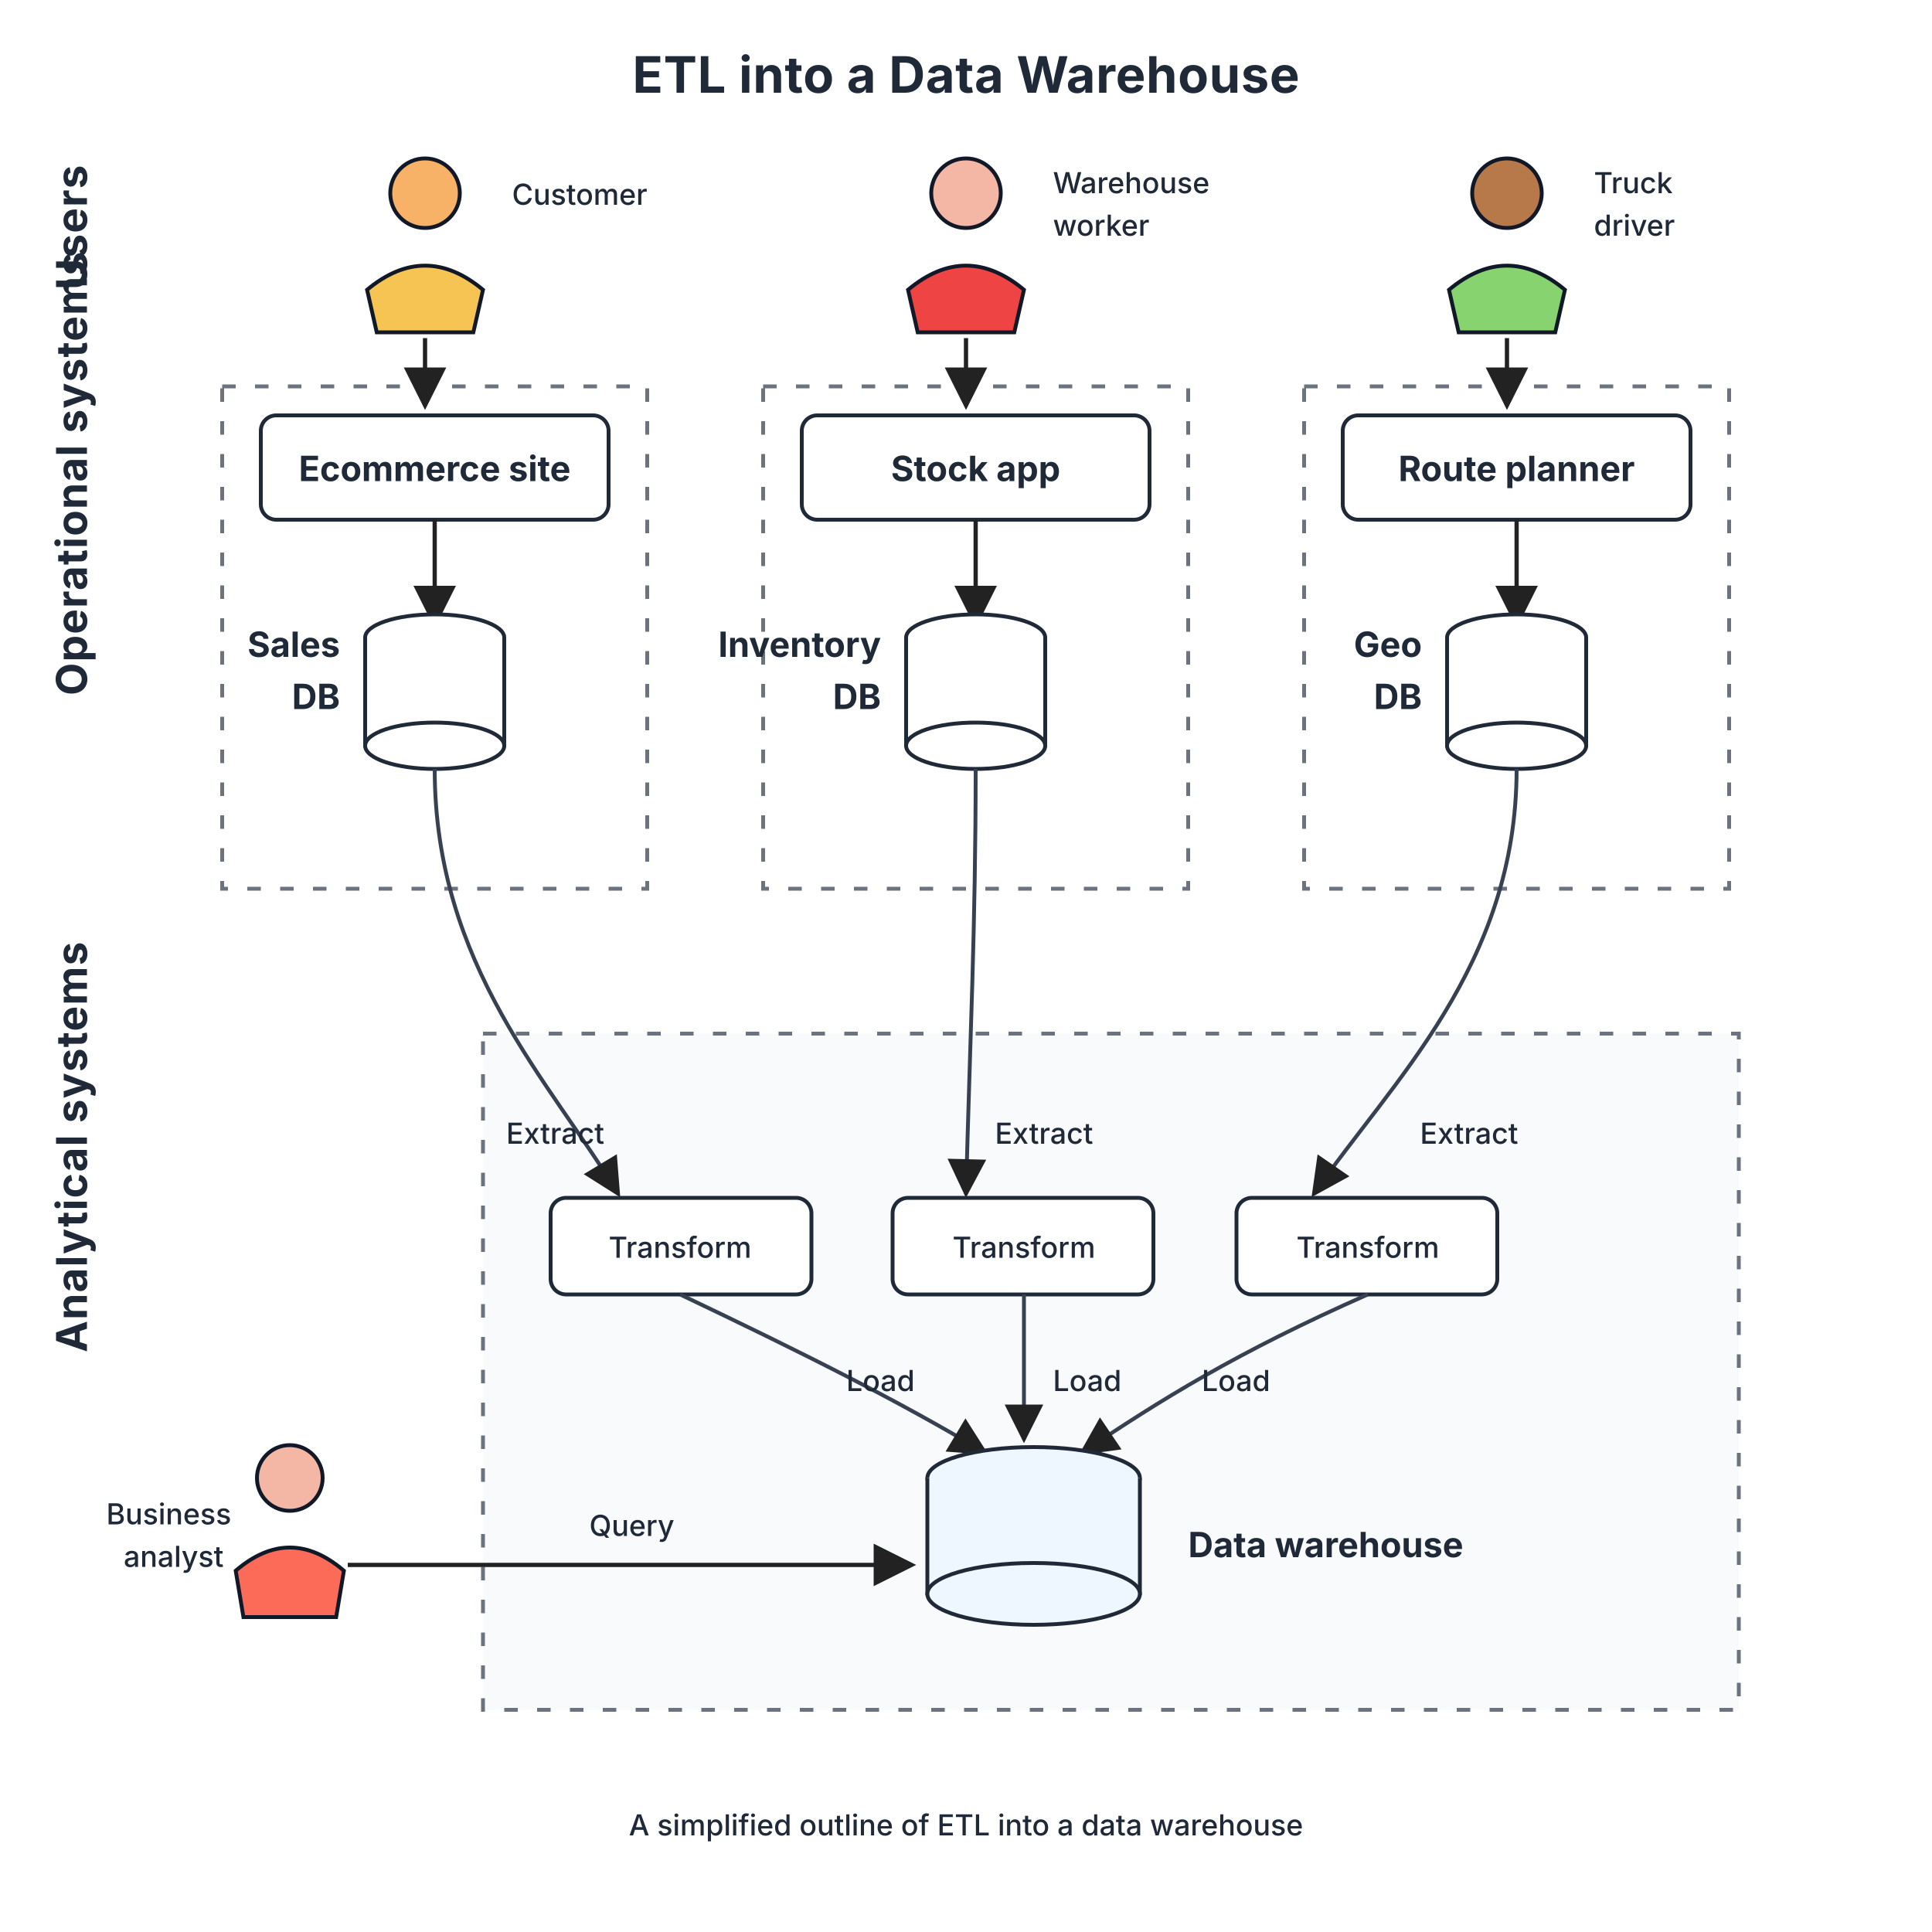
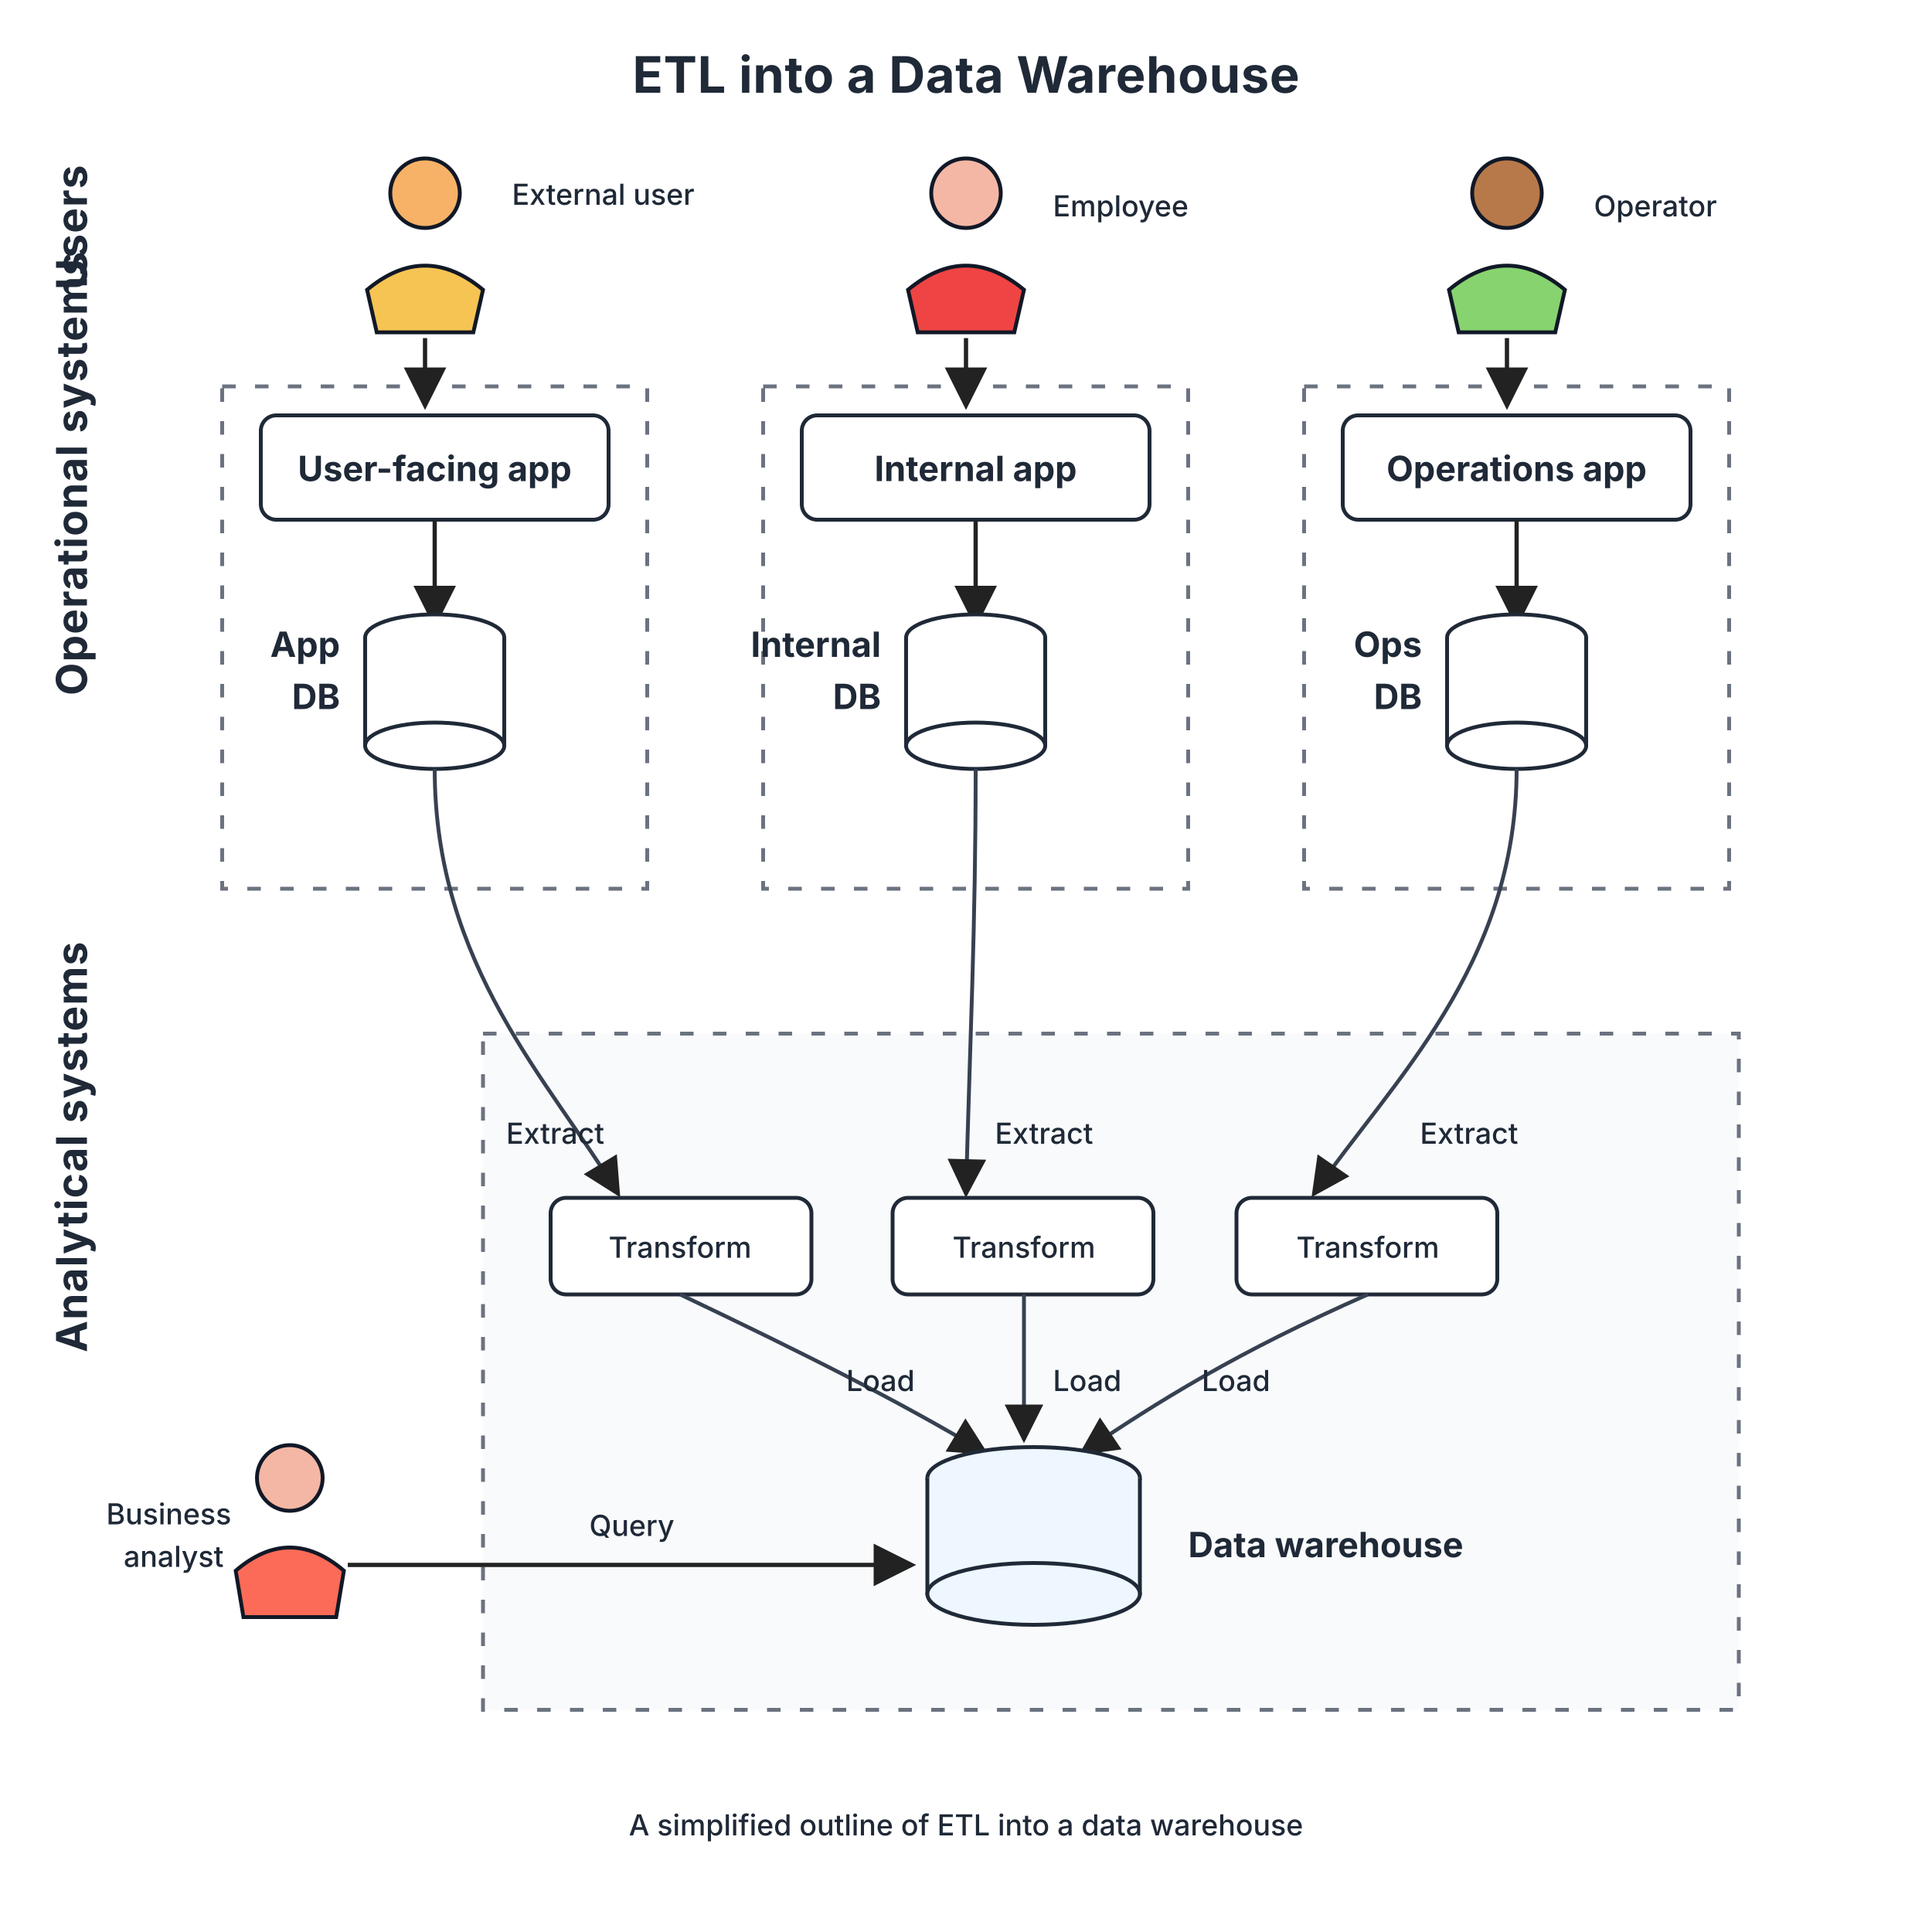
<svg xmlns="http://www.w3.org/2000/svg" width="1000" height="1000" viewBox="0 0 1000 1000" role="img" aria-labelledby="title desc">
  <defs>
    <marker id="arrow" markerWidth="10" markerHeight="10" refX="9" refY="5" orient="auto" markerUnits="strokeWidth">
      <path d="M 0 0 L 10 5 L 0 10 z" fill="#222222" />
    </marker>
    <style>
      text {
        font-family: Inter, ui-sans-serif, system-ui, -apple-system, BlinkMacSystemFont, "Segoe UI", sans-serif;
        fill: #1f2937;
      }
      .title { font-size: 26px; font-weight: 750; letter-spacing: 0.01em; }
      .label { font-size: 18px; font-weight: 650; }
      .small { font-size: 15px; font-weight: 500; }
      .lane { font-size: 22px; font-weight: 750; letter-spacing: 0.02em; }
      .box { fill: #ffffff; stroke: #1f2937; stroke-width: 2; rx: 8; }
      .system-boundary { fill: none; stroke: #6b7280; stroke-width: 2; stroke-dasharray: 7 10; }
      .warehouse-zone { fill: #f8fafc; stroke: #6b7280; stroke-width: 2; stroke-dasharray: 7 10; }
      .db-fill { fill: #ffffff; stroke: #1f2937; stroke-width: 2; }
      .warehouse-fill { fill: #eef6ff; stroke: #1f2937; stroke-width: 2; }
      .arrow { fill: none; stroke: #222222; stroke-width: 2.2; marker-end: url(#arrow); }
      .arrow-soft { fill: none; stroke: #374151; stroke-width: 2; marker-end: url(#arrow); }
      .user-head { stroke: #111827; stroke-width: 2; }
      .user-body { stroke: #111827; stroke-width: 2; }
    </style>
  </defs>
  <rect x="0" y="0" width="1000" height="1000" fill="#ffffff" />
  <text x="500" y="48" text-anchor="middle" class="title">ETL into a Data Warehouse</text>
  <text x="45" y="150" class="lane" transform="rotate(-90 45 150)">Users</text>
  <text x="45" y="360" class="lane" transform="rotate(-90 45 360)">Operational systems</text>
  <text x="45" y="700" class="lane" transform="rotate(-90 45 700)">Analytical systems</text>
  <g transform="translate(220 100)">
    <circle class="user-head" cx="0" cy="0" r="18" fill="#f7b267" />
    <path class="user-body" d="M -30 50 Q 0 25 30 50 L 25 72 L -25 72 Z" fill="#f6c453" />
-     <text x="45" y="6" class="small">Customer</text>
+     <text x="45" y="6" class="small">External user</text>
  </g>
  <g transform="translate(500 100)">
    <circle class="user-head" cx="0" cy="0" r="18" fill="#f5b7a5" />
    <path class="user-body" d="M -30 50 Q 0 25 30 50 L 25 72 L -25 72 Z" fill="#ef4444" />
-     <text x="45" y="0" class="small">Warehouse</text>
-     <text x="45" y="22" class="small">worker</text>
+     <text x="45" y="12" class="small">Employee</text>
  </g>
  <g transform="translate(780 100)">
    <circle class="user-head" cx="0" cy="0" r="18" fill="#b7794a" />
    <path class="user-body" d="M -30 50 Q 0 25 30 50 L 25 72 L -25 72 Z" fill="#86d36f" />
-     <text x="45" y="0" class="small">Truck</text>
-     <text x="45" y="22" class="small">driver</text>
+     <text x="45" y="12" class="small">Operator</text>
  </g>
  <g>
    <rect class="system-boundary" x="115" y="200" width="220" height="260" />
    <rect class="box" x="135" y="215" width="180" height="54" />
-     <text x="225" y="249" text-anchor="middle" class="label">Ecommerce site</text>
+     <text x="225" y="249" text-anchor="middle" class="label">User-facing app</text>
    <path class="arrow" d="M 220 175 L 220 210" />
    <path class="arrow" d="M 225 269 L 225 323" />
    <ellipse class="db-fill" cx="225" cy="330" rx="36" ry="12" />
    <path class="db-fill" d="M 189 330 L 189 386 Q 225 407 261 386 L 261 330" />
    <ellipse class="db-fill" cx="225" cy="386" rx="36" ry="12" />
-     <text x="176" y="340" text-anchor="end" class="label">Sales</text>
+     <text x="176" y="340" text-anchor="end" class="label">App</text>
    <text x="176" y="367" text-anchor="end" class="label">DB</text>
  </g>
  <g>
    <rect class="system-boundary" x="395" y="200" width="220" height="260" />
    <rect class="box" x="415" y="215" width="180" height="54" />
-     <text x="505" y="249" text-anchor="middle" class="label">Stock app</text>
+     <text x="505" y="249" text-anchor="middle" class="label">Internal app</text>
    <path class="arrow" d="M 500 175 L 500 210" />
    <path class="arrow" d="M 505 269 L 505 323" />
    <ellipse class="db-fill" cx="505" cy="330" rx="36" ry="12" />
    <path class="db-fill" d="M 469 330 L 469 386 Q 505 407 541 386 L 541 330" />
    <ellipse class="db-fill" cx="505" cy="386" rx="36" ry="12" />
-     <text x="456" y="340" text-anchor="end" class="label">Inventory</text>
+     <text x="456" y="340" text-anchor="end" class="label">Internal</text>
    <text x="456" y="367" text-anchor="end" class="label">DB</text>
  </g>
  <g>
    <rect class="system-boundary" x="675" y="200" width="220" height="260" />
    <rect class="box" x="695" y="215" width="180" height="54" />
-     <text x="785" y="249" text-anchor="middle" class="label">Route planner</text>
+     <text x="785" y="249" text-anchor="middle" class="label">Operations app</text>
    <path class="arrow" d="M 780 175 L 780 210" />
    <path class="arrow" d="M 785 269 L 785 323" />
    <ellipse class="db-fill" cx="785" cy="330" rx="36" ry="12" />
    <path class="db-fill" d="M 749 330 L 749 386 Q 785 407 821 386 L 821 330" />
    <ellipse class="db-fill" cx="785" cy="386" rx="36" ry="12" />
-     <text x="736" y="340" text-anchor="end" class="label">Geo</text>
+     <text x="736" y="340" text-anchor="end" class="label">Ops</text>
    <text x="736" y="367" text-anchor="end" class="label">DB</text>
  </g>
  <rect class="warehouse-zone" x="250" y="535" width="650" height="350" />
  <path class="arrow-soft" d="M 225 398 C 225 500 285 560 320 618" />
  <text x="262" y="592" class="small">Extract</text>
  <path class="arrow-soft" d="M 505 398 C 505 480 502 540 500 618" />
  <text x="515" y="592" class="small">Extract</text>
  <path class="arrow-soft" d="M 785 398 C 785 500 720 560 680 618" />
  <text x="735" y="592" class="small">Extract</text>
  <rect class="box" x="285" y="620" width="135" height="50" />
  <text x="352" y="651" text-anchor="middle" class="small">Transform</text>
  <rect class="box" x="462" y="620" width="135" height="50" />
  <text x="530" y="651" text-anchor="middle" class="small">Transform</text>
  <rect class="box" x="640" y="620" width="135" height="50" />
  <text x="708" y="651" text-anchor="middle" class="small">Transform</text>
  <path class="arrow-soft" d="M 352 670 C 415 700 465 725 510 752" />
  <text x="438" y="720" class="small">Load</text>
  <path class="arrow-soft" d="M 530 670 L 530 745" />
  <text x="545" y="720" class="small">Load</text>
  <path class="arrow-soft" d="M 708 670 C 640 700 600 725 560 752" />
  <text x="622" y="720" class="small">Load</text>
  <ellipse class="warehouse-fill" cx="535" cy="765" rx="55" ry="16" />
  <path class="warehouse-fill" d="M 480 765 L 480 825 Q 535 852 590 825 L 590 765" />
  <ellipse class="warehouse-fill" cx="535" cy="825" rx="55" ry="16" />
  <text x="615" y="806" class="label">Data warehouse</text>
  <g transform="translate(150 765)">
    <circle class="user-head" cx="0" cy="0" r="17" fill="#f5b7a5" />
    <path class="user-body" d="M -28 48 Q 0 24 28 48 L 24 72 L -24 72 Z" fill="#fb6b57" />
    <text x="-95" y="24" class="small">Business</text>
    <text x="-86" y="46" class="small">analyst</text>
  </g>
  <path class="arrow" d="M 180 810 L 472 810" />
  <text x="305" y="795" class="small">Query</text>
  <text x="500" y="950" text-anchor="middle" class="small">A simplified outline of ETL into a data warehouse</text>
</svg>
